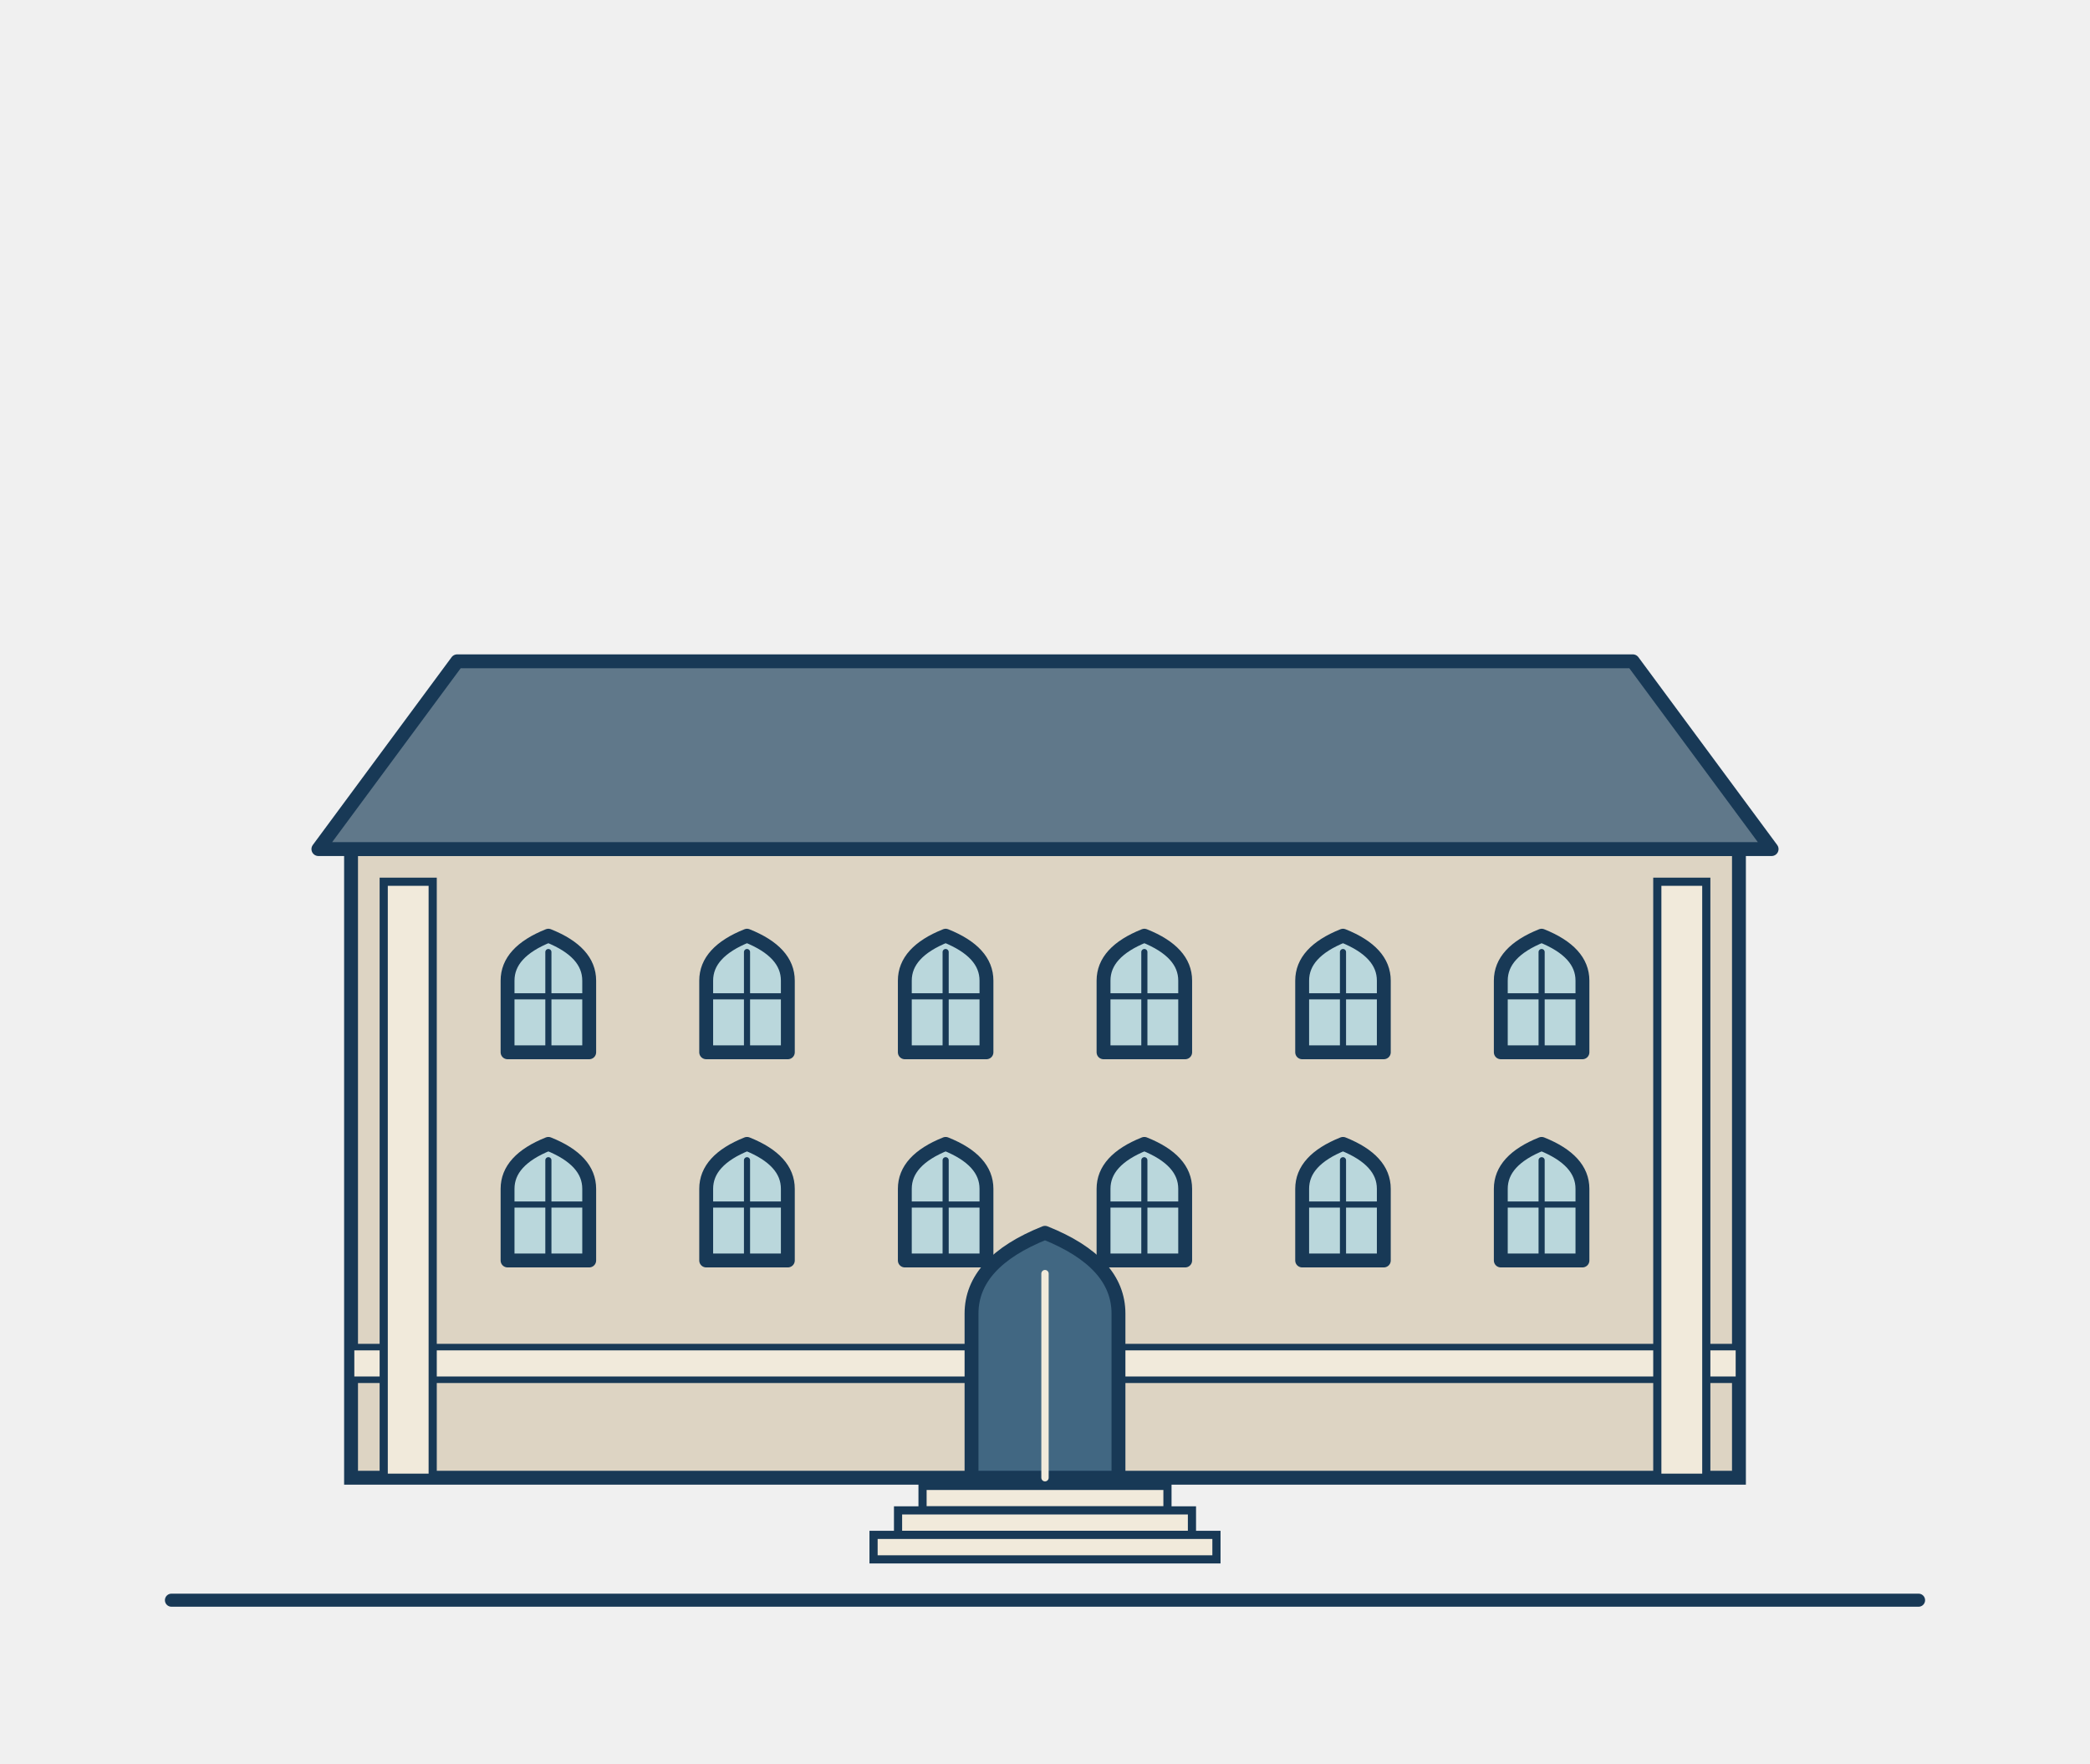
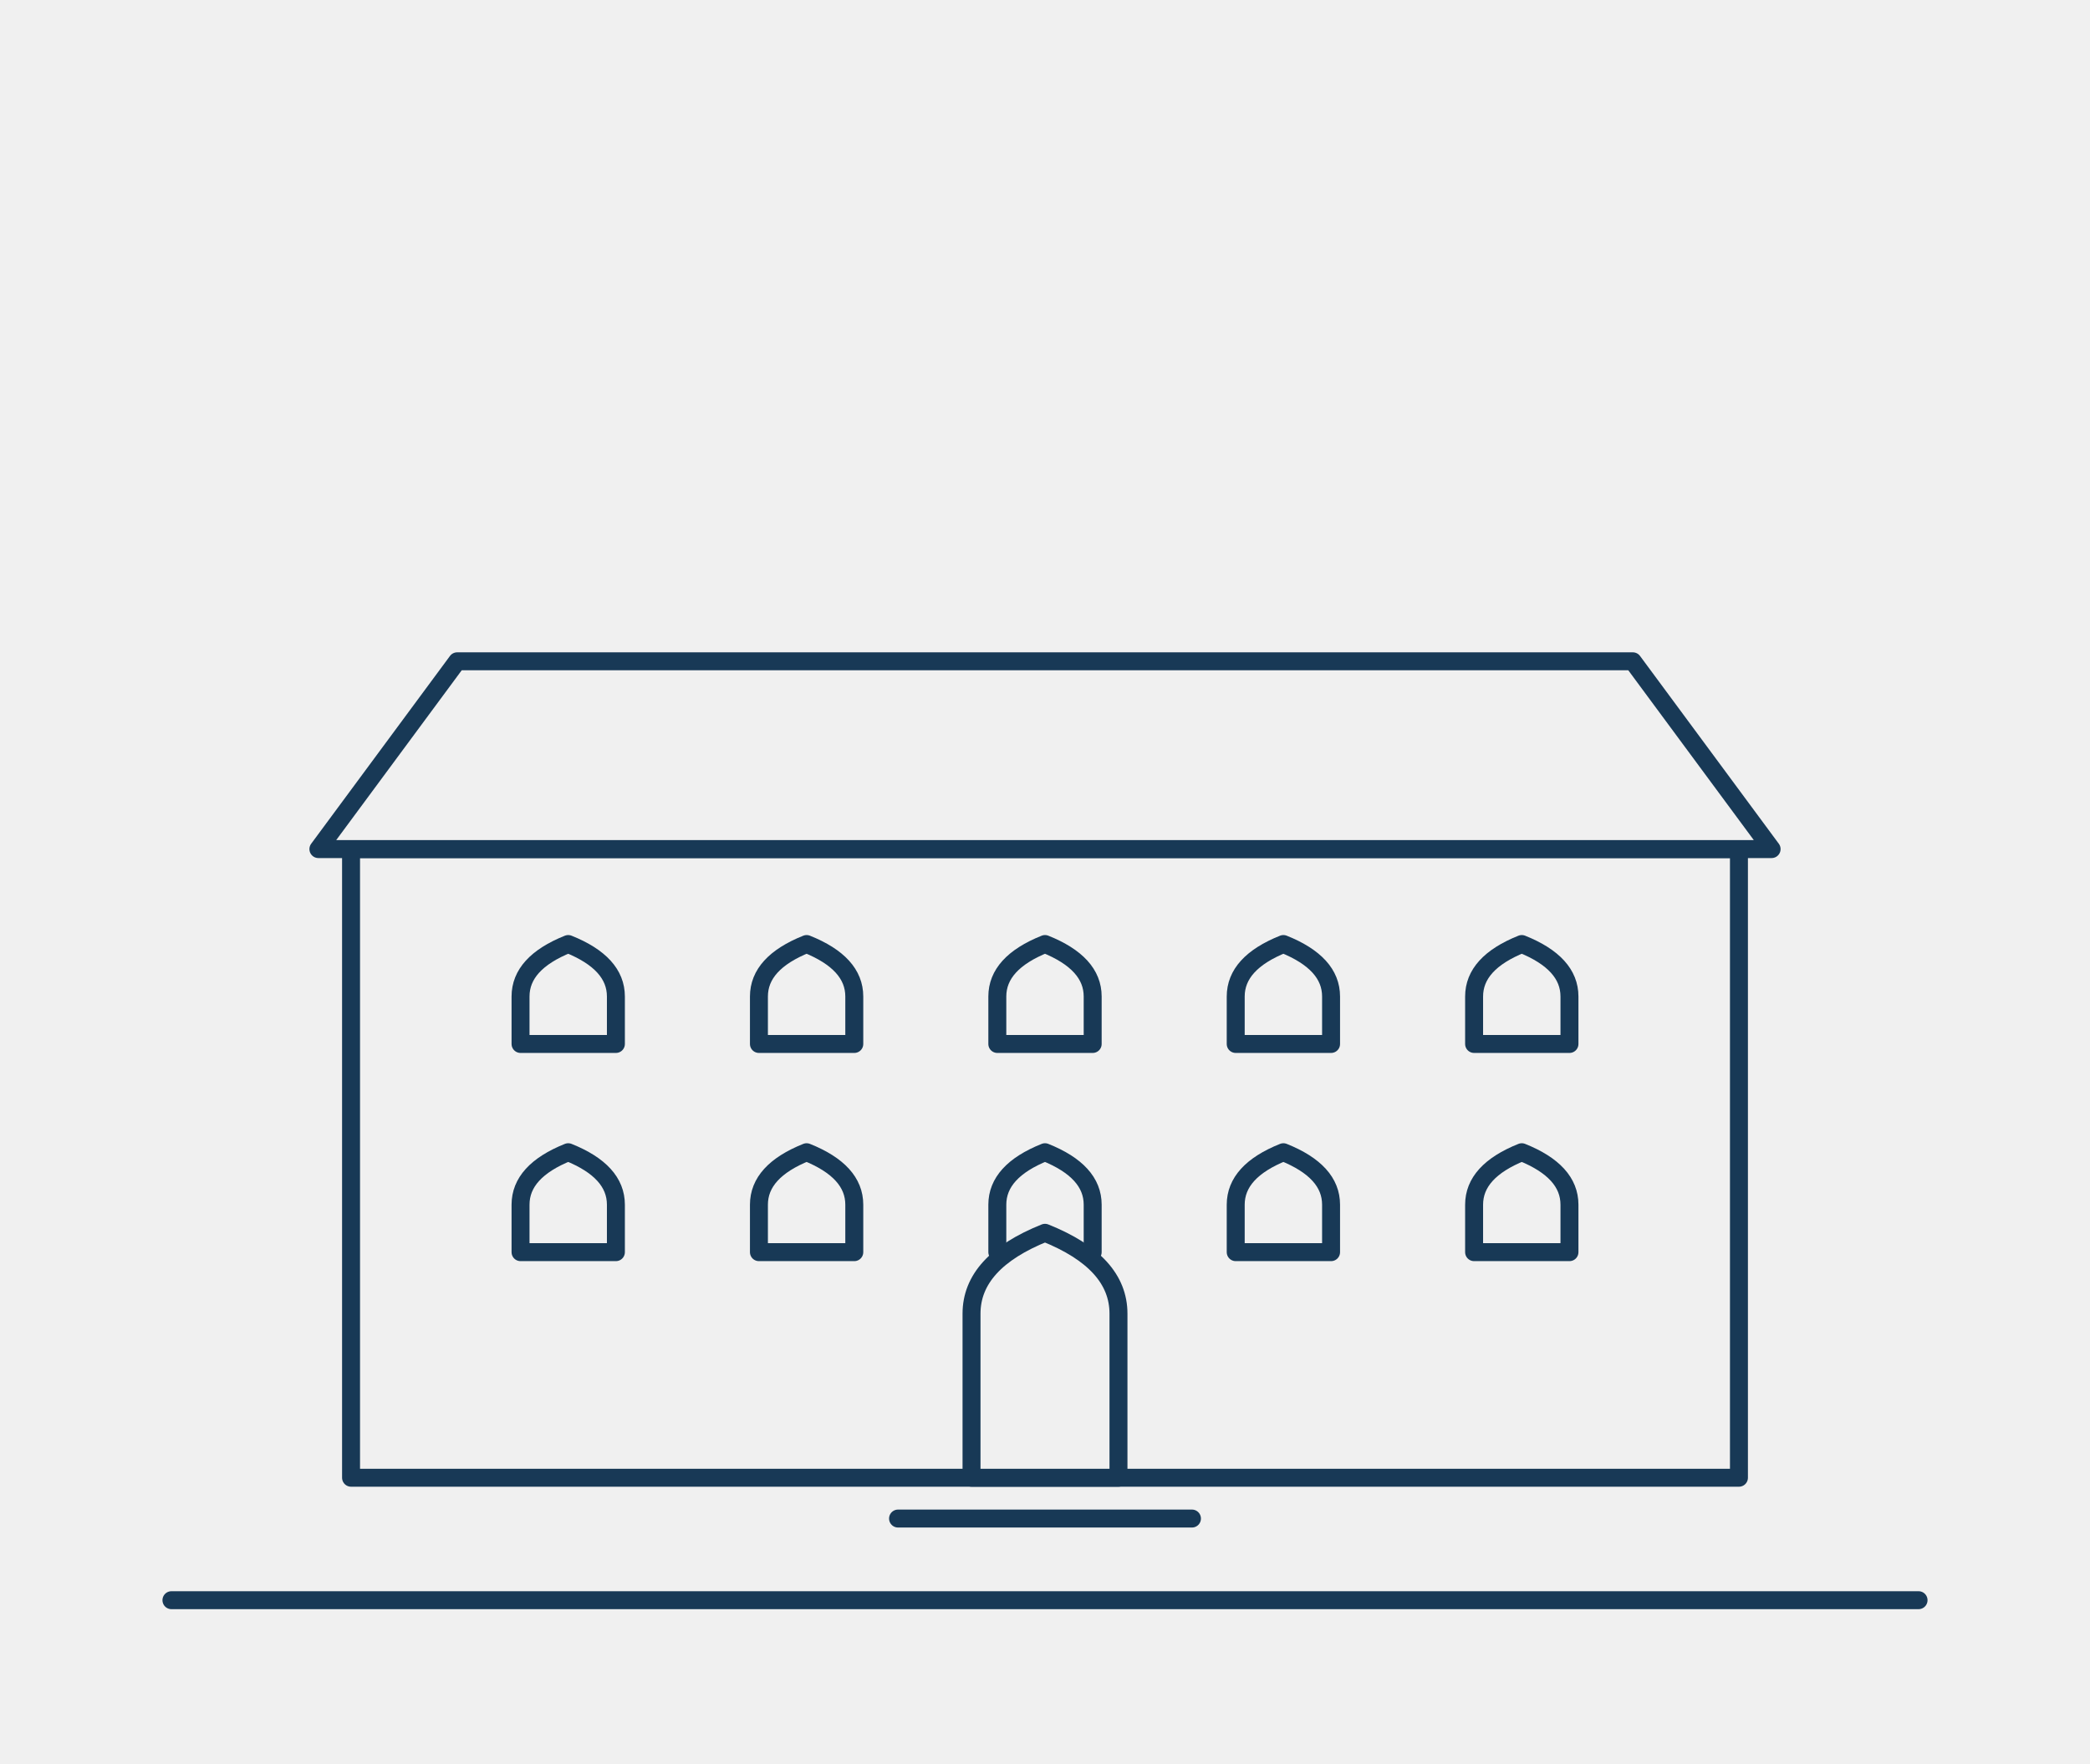
- <svg xmlns="http://www.w3.org/2000/svg" width="256" height="216" viewBox="0 0 256 216" role="img" aria-labelledby="duke-7715-title duke-7715-desc">
-   <rect x="43.0" y="104" width="170" height="77" fill="#DDD4C3" stroke="#183956" stroke-width="1.7" />
-   <polygon points="39.0,104 56.0,81 200.0,81 217.0,104" fill="#60788A" stroke="#183956" stroke-width="1.7" stroke-linejoin="round" />
-   <rect x="43.0" y="165" width="170" height="4" fill="#F1EADB" stroke="#183956" stroke-width="0.8" />
-   <rect x="47.0" y="108" width="6" height="73" fill="#F1EADB" stroke="#183956" stroke-width="1" />
-   <rect x="203.0" y="108" width="6" height="73" fill="#F1EADB" stroke="#183956" stroke-width="1" />
-   <path d="M62.17,128.89V120.11Q62.17,116.61 67.17,114.61Q72.17,116.61 72.17,120.11V128.89Z" fill="#BAD7DC" stroke="#183956" stroke-width="1.7" stroke-linecap="round" stroke-linejoin="round" />
-   <line x1="67.17" y1="116.61" x2="67.17" y2="128.89" stroke="#183956" stroke-width="0.75" stroke-linecap="round" />
-   <line x1="62.17" y1="122.036" x2="72.17" y2="122.036" stroke="#183956" stroke-width="0.75" stroke-linecap="round" />
-   <path d="M86.5,128.89V120.11Q86.5,116.61 91.5,114.61Q96.5,116.61 96.5,120.11V128.89Z" fill="#BAD7DC" stroke="#183956" stroke-width="1.7" stroke-linecap="round" stroke-linejoin="round" />
-   <line x1="91.5" y1="116.61" x2="91.5" y2="128.89" stroke="#183956" stroke-width="0.75" stroke-linecap="round" />
-   <line x1="86.5" y1="122.036" x2="96.5" y2="122.036" stroke="#183956" stroke-width="0.75" stroke-linecap="round" />
-   <path d="M110.83,128.89V120.11Q110.83,116.61 115.83,114.61Q120.83,116.61 120.83,120.11V128.89Z" fill="#BAD7DC" stroke="#183956" stroke-width="1.7" stroke-linecap="round" stroke-linejoin="round" />
-   <line x1="115.83" y1="116.61" x2="115.83" y2="128.89" stroke="#183956" stroke-width="0.75" stroke-linecap="round" />
-   <line x1="110.83" y1="122.036" x2="120.83" y2="122.036" stroke="#183956" stroke-width="0.75" stroke-linecap="round" />
-   <path d="M135.17,128.89V120.11Q135.17,116.61 140.17,114.61Q145.17,116.61 145.17,120.11V128.89Z" fill="#BAD7DC" stroke="#183956" stroke-width="1.7" stroke-linecap="round" stroke-linejoin="round" />
-   <line x1="140.17" y1="116.61" x2="140.17" y2="128.89" stroke="#183956" stroke-width="0.75" stroke-linecap="round" />
-   <line x1="135.17" y1="122.036" x2="145.17" y2="122.036" stroke="#183956" stroke-width="0.75" stroke-linecap="round" />
-   <path d="M159.5,128.89V120.11Q159.5,116.61 164.5,114.61Q169.5,116.61 169.5,120.11V128.89Z" fill="#BAD7DC" stroke="#183956" stroke-width="1.7" stroke-linecap="round" stroke-linejoin="round" />
-   <line x1="164.5" y1="116.61" x2="164.5" y2="128.89" stroke="#183956" stroke-width="0.75" stroke-linecap="round" />
-   <line x1="159.5" y1="122.036" x2="169.5" y2="122.036" stroke="#183956" stroke-width="0.75" stroke-linecap="round" />
-   <path d="M183.83,128.89V120.11Q183.83,116.61 188.83,114.61Q193.83,116.61 193.83,120.11V128.89Z" fill="#BAD7DC" stroke="#183956" stroke-width="1.7" stroke-linecap="round" stroke-linejoin="round" />
-   <line x1="188.83" y1="116.61" x2="188.83" y2="128.89" stroke="#183956" stroke-width="0.75" stroke-linecap="round" />
-   <line x1="183.83" y1="122.036" x2="193.83" y2="122.036" stroke="#183956" stroke-width="0.75" stroke-linecap="round" />
-   <path d="M62.17,154.39V145.61Q62.17,142.11 67.17,140.11Q72.17,142.11 72.17,145.61V154.39Z" fill="#BAD7DC" stroke="#183956" stroke-width="1.7" stroke-linecap="round" stroke-linejoin="round" />
-   <line x1="67.17" y1="142.11" x2="67.17" y2="154.39" stroke="#183956" stroke-width="0.75" stroke-linecap="round" />
-   <line x1="62.17" y1="147.536" x2="72.17" y2="147.536" stroke="#183956" stroke-width="0.75" stroke-linecap="round" />
-   <path d="M86.5,154.39V145.61Q86.5,142.11 91.5,140.11Q96.5,142.11 96.5,145.61V154.39Z" fill="#BAD7DC" stroke="#183956" stroke-width="1.7" stroke-linecap="round" stroke-linejoin="round" />
-   <line x1="91.5" y1="142.11" x2="91.5" y2="154.39" stroke="#183956" stroke-width="0.75" stroke-linecap="round" />
-   <line x1="86.5" y1="147.536" x2="96.5" y2="147.536" stroke="#183956" stroke-width="0.75" stroke-linecap="round" />
-   <path d="M110.83,154.39V145.61Q110.83,142.11 115.83,140.11Q120.83,142.11 120.83,145.61V154.39Z" fill="#BAD7DC" stroke="#183956" stroke-width="1.7" stroke-linecap="round" stroke-linejoin="round" />
-   <line x1="115.83" y1="142.11" x2="115.83" y2="154.39" stroke="#183956" stroke-width="0.75" stroke-linecap="round" />
-   <line x1="110.83" y1="147.536" x2="120.83" y2="147.536" stroke="#183956" stroke-width="0.75" stroke-linecap="round" />
-   <path d="M135.17,154.39V145.61Q135.17,142.11 140.17,140.11Q145.17,142.11 145.17,145.61V154.39Z" fill="#BAD7DC" stroke="#183956" stroke-width="1.7" stroke-linecap="round" stroke-linejoin="round" />
-   <line x1="140.17" y1="142.11" x2="140.17" y2="154.39" stroke="#183956" stroke-width="0.75" stroke-linecap="round" />
-   <line x1="135.17" y1="147.536" x2="145.17" y2="147.536" stroke="#183956" stroke-width="0.75" stroke-linecap="round" />
-   <path d="M159.5,154.39V145.61Q159.5,142.11 164.5,140.11Q169.5,142.11 169.5,145.61V154.39Z" fill="#BAD7DC" stroke="#183956" stroke-width="1.7" stroke-linecap="round" stroke-linejoin="round" />
-   <line x1="164.5" y1="142.11" x2="164.5" y2="154.39" stroke="#183956" stroke-width="0.75" stroke-linecap="round" />
-   <line x1="159.5" y1="147.536" x2="169.5" y2="147.536" stroke="#183956" stroke-width="0.75" stroke-linecap="round" />
-   <path d="M183.83,154.39V145.61Q183.83,142.11 188.83,140.11Q193.83,142.11 193.83,145.61V154.39Z" fill="#BAD7DC" stroke="#183956" stroke-width="1.7" stroke-linecap="round" stroke-linejoin="round" />
-   <line x1="188.83" y1="142.11" x2="188.83" y2="154.39" stroke="#183956" stroke-width="0.75" stroke-linecap="round" />
-   <line x1="183.83" y1="147.536" x2="193.83" y2="147.536" stroke="#183956" stroke-width="0.75" stroke-linecap="round" />
-   <path d="M119,181V160.9Q119,154.6 128.0,151Q137,154.6 137,160.9V181Z" fill="#416782" stroke="#183956" stroke-width="1.7" stroke-linecap="round" stroke-linejoin="round" />
-   <line x1="128.0" y1="156" x2="128.0" y2="181" stroke="#F1EADB" stroke-width="0.9" stroke-linecap="round" />
-   <rect x="113" y="182" width="30" height="3" fill="#F1EADB" stroke="#183956" stroke-width="1" />
-   <rect x="110" y="185" width="36" height="3" fill="#F1EADB" stroke="#183956" stroke-width="1" />
-   <rect x="107" y="188" width="42" height="3" fill="#F1EADB" stroke="#183956" stroke-width="1" />
-   <line x1="21" y1="196" x2="235" y2="196" stroke="#183956" stroke-width="1.6" stroke-linecap="round" />
+ <svg xmlns="http://www.w3.org/2000/svg" viewBox="0 0 256 216" width="256" height="216" color="#183956" role="img" aria-labelledby="duke-12-title">
+   <defs>
+     <mask id="duke-12-cut-1" maskUnits="userSpaceOnUse" x="-10" y="-10" width="276" height="236" style="mask-type:luminance">
+       <rect x="-10" y="-10" width="276" height="236" fill="white" />
+       <polygon points="39.0,104 56.0,81 200.0,81 217.0,104" fill="black" stroke="none" />
+     </mask>
+     <mask id="duke-12-cut-2" maskUnits="userSpaceOnUse" x="-10" y="-10" width="276" height="236" style="mask-type:luminance">
+       <rect x="-10" y="-10" width="276" height="236" fill="white" />
+       <path d="M63.76,127.87V122.054Q63.76,117.966 69.6,115.63Q75.44,117.966 75.44,122.054V127.87Z" fill="black" stroke="none" />
+     </mask>
+     <mask id="duke-12-cut-3" maskUnits="userSpaceOnUse" x="-10" y="-10" width="276" height="236" style="mask-type:luminance">
+       <rect x="-10" y="-10" width="276" height="236" fill="white" />
+       <path d="M92.96,127.87V122.054Q92.96,117.966 98.8,115.63Q104.64,117.966 104.64,122.054V127.87Z" fill="black" stroke="none" />
+     </mask>
+     <mask id="duke-12-cut-4" maskUnits="userSpaceOnUse" x="-10" y="-10" width="276" height="236" style="mask-type:luminance">
+       <rect x="-10" y="-10" width="276" height="236" fill="white" />
+       <path d="M122.16,127.87V122.054Q122.16,117.966 128.0,115.63Q133.84,117.966 133.84,122.054V127.87Z" fill="black" stroke="none" />
+     </mask>
+     <mask id="duke-12-cut-5" maskUnits="userSpaceOnUse" x="-10" y="-10" width="276" height="236" style="mask-type:luminance">
+       <rect x="-10" y="-10" width="276" height="236" fill="white" />
+       <path d="M151.36,127.87V122.054Q151.36,117.966 157.2,115.63Q163.04,117.966 163.04,122.054V127.87Z" fill="black" stroke="none" />
+     </mask>
+     <mask id="duke-12-cut-6" maskUnits="userSpaceOnUse" x="-10" y="-10" width="276" height="236" style="mask-type:luminance">
+       <rect x="-10" y="-10" width="276" height="236" fill="white" />
+       <path d="M180.56,127.87V122.054Q180.56,117.966 186.4,115.63Q192.24,117.966 192.24,122.054V127.87Z" fill="black" stroke="none" />
+     </mask>
+     <mask id="duke-12-cut-7" maskUnits="userSpaceOnUse" x="-10" y="-10" width="276" height="236" style="mask-type:luminance">
+       <rect x="-10" y="-10" width="276" height="236" fill="white" />
+       <path d="M63.76,153.37V147.554Q63.76,143.466 69.6,141.13Q75.44,143.466 75.44,147.554V153.37Z" fill="black" stroke="none" />
+     </mask>
+     <mask id="duke-12-cut-8" maskUnits="userSpaceOnUse" x="-10" y="-10" width="276" height="236" style="mask-type:luminance">
+       <rect x="-10" y="-10" width="276" height="236" fill="white" />
+       <path d="M92.96,153.37V147.554Q92.96,143.466 98.8,141.13Q104.64,143.466 104.64,147.554V153.37Z" fill="black" stroke="none" />
+     </mask>
+     <mask id="duke-12-cut-9" maskUnits="userSpaceOnUse" x="-10" y="-10" width="276" height="236" style="mask-type:luminance">
+       <rect x="-10" y="-10" width="276" height="236" fill="white" />
+       <path d="M122.16,153.37V147.554Q122.16,143.466 128.0,141.13Q133.84,143.466 133.84,147.554V153.37Z" fill="black" stroke="none" />
+     </mask>
+     <mask id="duke-12-cut-10" maskUnits="userSpaceOnUse" x="-10" y="-10" width="276" height="236" style="mask-type:luminance">
+       <rect x="-10" y="-10" width="276" height="236" fill="white" />
+       <path d="M151.36,153.37V147.554Q151.36,143.466 157.2,141.13Q163.04,143.466 163.04,147.554V153.37Z" fill="black" stroke="none" />
+     </mask>
+     <mask id="duke-12-cut-11" maskUnits="userSpaceOnUse" x="-10" y="-10" width="276" height="236" style="mask-type:luminance">
+       <rect x="-10" y="-10" width="276" height="236" fill="white" />
+       <path d="M180.56,153.37V147.554Q180.56,143.466 186.4,141.13Q192.24,143.466 192.24,147.554V153.37Z" fill="black" stroke="none" />
+     </mask>
+     <mask id="duke-12-cut-12" maskUnits="userSpaceOnUse" x="-10" y="-10" width="276" height="236" style="mask-type:luminance">
+       <rect x="-10" y="-10" width="276" height="236" fill="white" />
+       <path d="M119,181V160.9Q119,154.6 128.0,151Q137,154.6 137,160.9V181Z" fill="black" stroke="none" />
+     </mask>
+   </defs>
+   <g mask="url(#duke-12-cut-12)">
+     <g mask="url(#duke-12-cut-11)">
+       <g mask="url(#duke-12-cut-10)">
+         <g mask="url(#duke-12-cut-9)">
+           <g mask="url(#duke-12-cut-8)">
+             <g mask="url(#duke-12-cut-7)">
+               <g mask="url(#duke-12-cut-6)">
+                 <g mask="url(#duke-12-cut-5)">
+                   <g mask="url(#duke-12-cut-4)">
+                     <g mask="url(#duke-12-cut-3)">
+                       <g mask="url(#duke-12-cut-2)">
+                         <g mask="url(#duke-12-cut-1)">
+                           <rect x="43.0" y="104" width="170" height="77" fill="none" stroke="currentColor" stroke-width="2.2" stroke-linecap="round" stroke-linejoin="round" />
+                         </g>
+                         <polygon points="39.0,104 56.0,81 200.0,81 217.0,104" fill="none" stroke="currentColor" stroke-width="2.2" stroke-linecap="round" stroke-linejoin="round" />
+                       </g>
+                       <path d="M63.76,127.87V122.054Q63.76,117.966 69.6,115.63Q75.44,117.966 75.44,122.054V127.87Z" fill="none" stroke="currentColor" stroke-width="2.2" stroke-linecap="round" stroke-linejoin="round" />
+                     </g>
+                     <path d="M92.96,127.87V122.054Q92.96,117.966 98.8,115.63Q104.64,117.966 104.64,122.054V127.87Z" fill="none" stroke="currentColor" stroke-width="2.2" stroke-linecap="round" stroke-linejoin="round" />
+                   </g>
+                   <path d="M122.16,127.87V122.054Q122.16,117.966 128.0,115.63Q133.84,117.966 133.84,122.054V127.87Z" fill="none" stroke="currentColor" stroke-width="2.2" stroke-linecap="round" stroke-linejoin="round" />
+                 </g>
+                 <path d="M151.36,127.87V122.054Q151.36,117.966 157.2,115.63Q163.04,117.966 163.04,122.054V127.87Z" fill="none" stroke="currentColor" stroke-width="2.2" stroke-linecap="round" stroke-linejoin="round" />
+               </g>
+               <path d="M180.56,127.87V122.054Q180.56,117.966 186.4,115.63Q192.24,117.966 192.24,122.054V127.87Z" fill="none" stroke="currentColor" stroke-width="2.2" stroke-linecap="round" stroke-linejoin="round" />
+             </g>
+             <path d="M63.76,153.37V147.554Q63.76,143.466 69.6,141.13Q75.44,143.466 75.44,147.554V153.37Z" fill="none" stroke="currentColor" stroke-width="2.2" stroke-linecap="round" stroke-linejoin="round" />
+           </g>
+           <path d="M92.96,153.37V147.554Q92.96,143.466 98.8,141.13Q104.64,143.466 104.64,147.554V153.37Z" fill="none" stroke="currentColor" stroke-width="2.2" stroke-linecap="round" stroke-linejoin="round" />
+         </g>
+         <path d="M122.16,153.37V147.554Q122.16,143.466 128.0,141.13Q133.84,143.466 133.84,147.554V153.37Z" fill="none" stroke="currentColor" stroke-width="2.2" stroke-linecap="round" stroke-linejoin="round" />
+       </g>
+       <path d="M151.36,153.37V147.554Q151.36,143.466 157.2,141.13Q163.04,143.466 163.04,147.554V153.37Z" fill="none" stroke="currentColor" stroke-width="2.2" stroke-linecap="round" stroke-linejoin="round" />
+     </g>
+     <path d="M180.56,153.37V147.554Q180.56,143.466 186.4,141.13Q192.24,143.466 192.24,147.554V153.37Z" fill="none" stroke="currentColor" stroke-width="2.2" stroke-linecap="round" stroke-linejoin="round" />
+   </g>
+   <path d="M119,181V160.9Q119,154.6 128.0,151Q137,154.6 137,160.9V181Z" fill="none" stroke="currentColor" stroke-width="2.2" stroke-linecap="round" stroke-linejoin="round" />
+   <line x1="110" y1="186" x2="146" y2="186" fill="none" stroke="currentColor" stroke-width="2.2" stroke-linecap="round" stroke-linejoin="round" />
+   <line x1="21" y1="196" x2="235" y2="196" fill="none" stroke="currentColor" stroke-width="2.2" stroke-linecap="round" stroke-linejoin="round" />
</svg>
